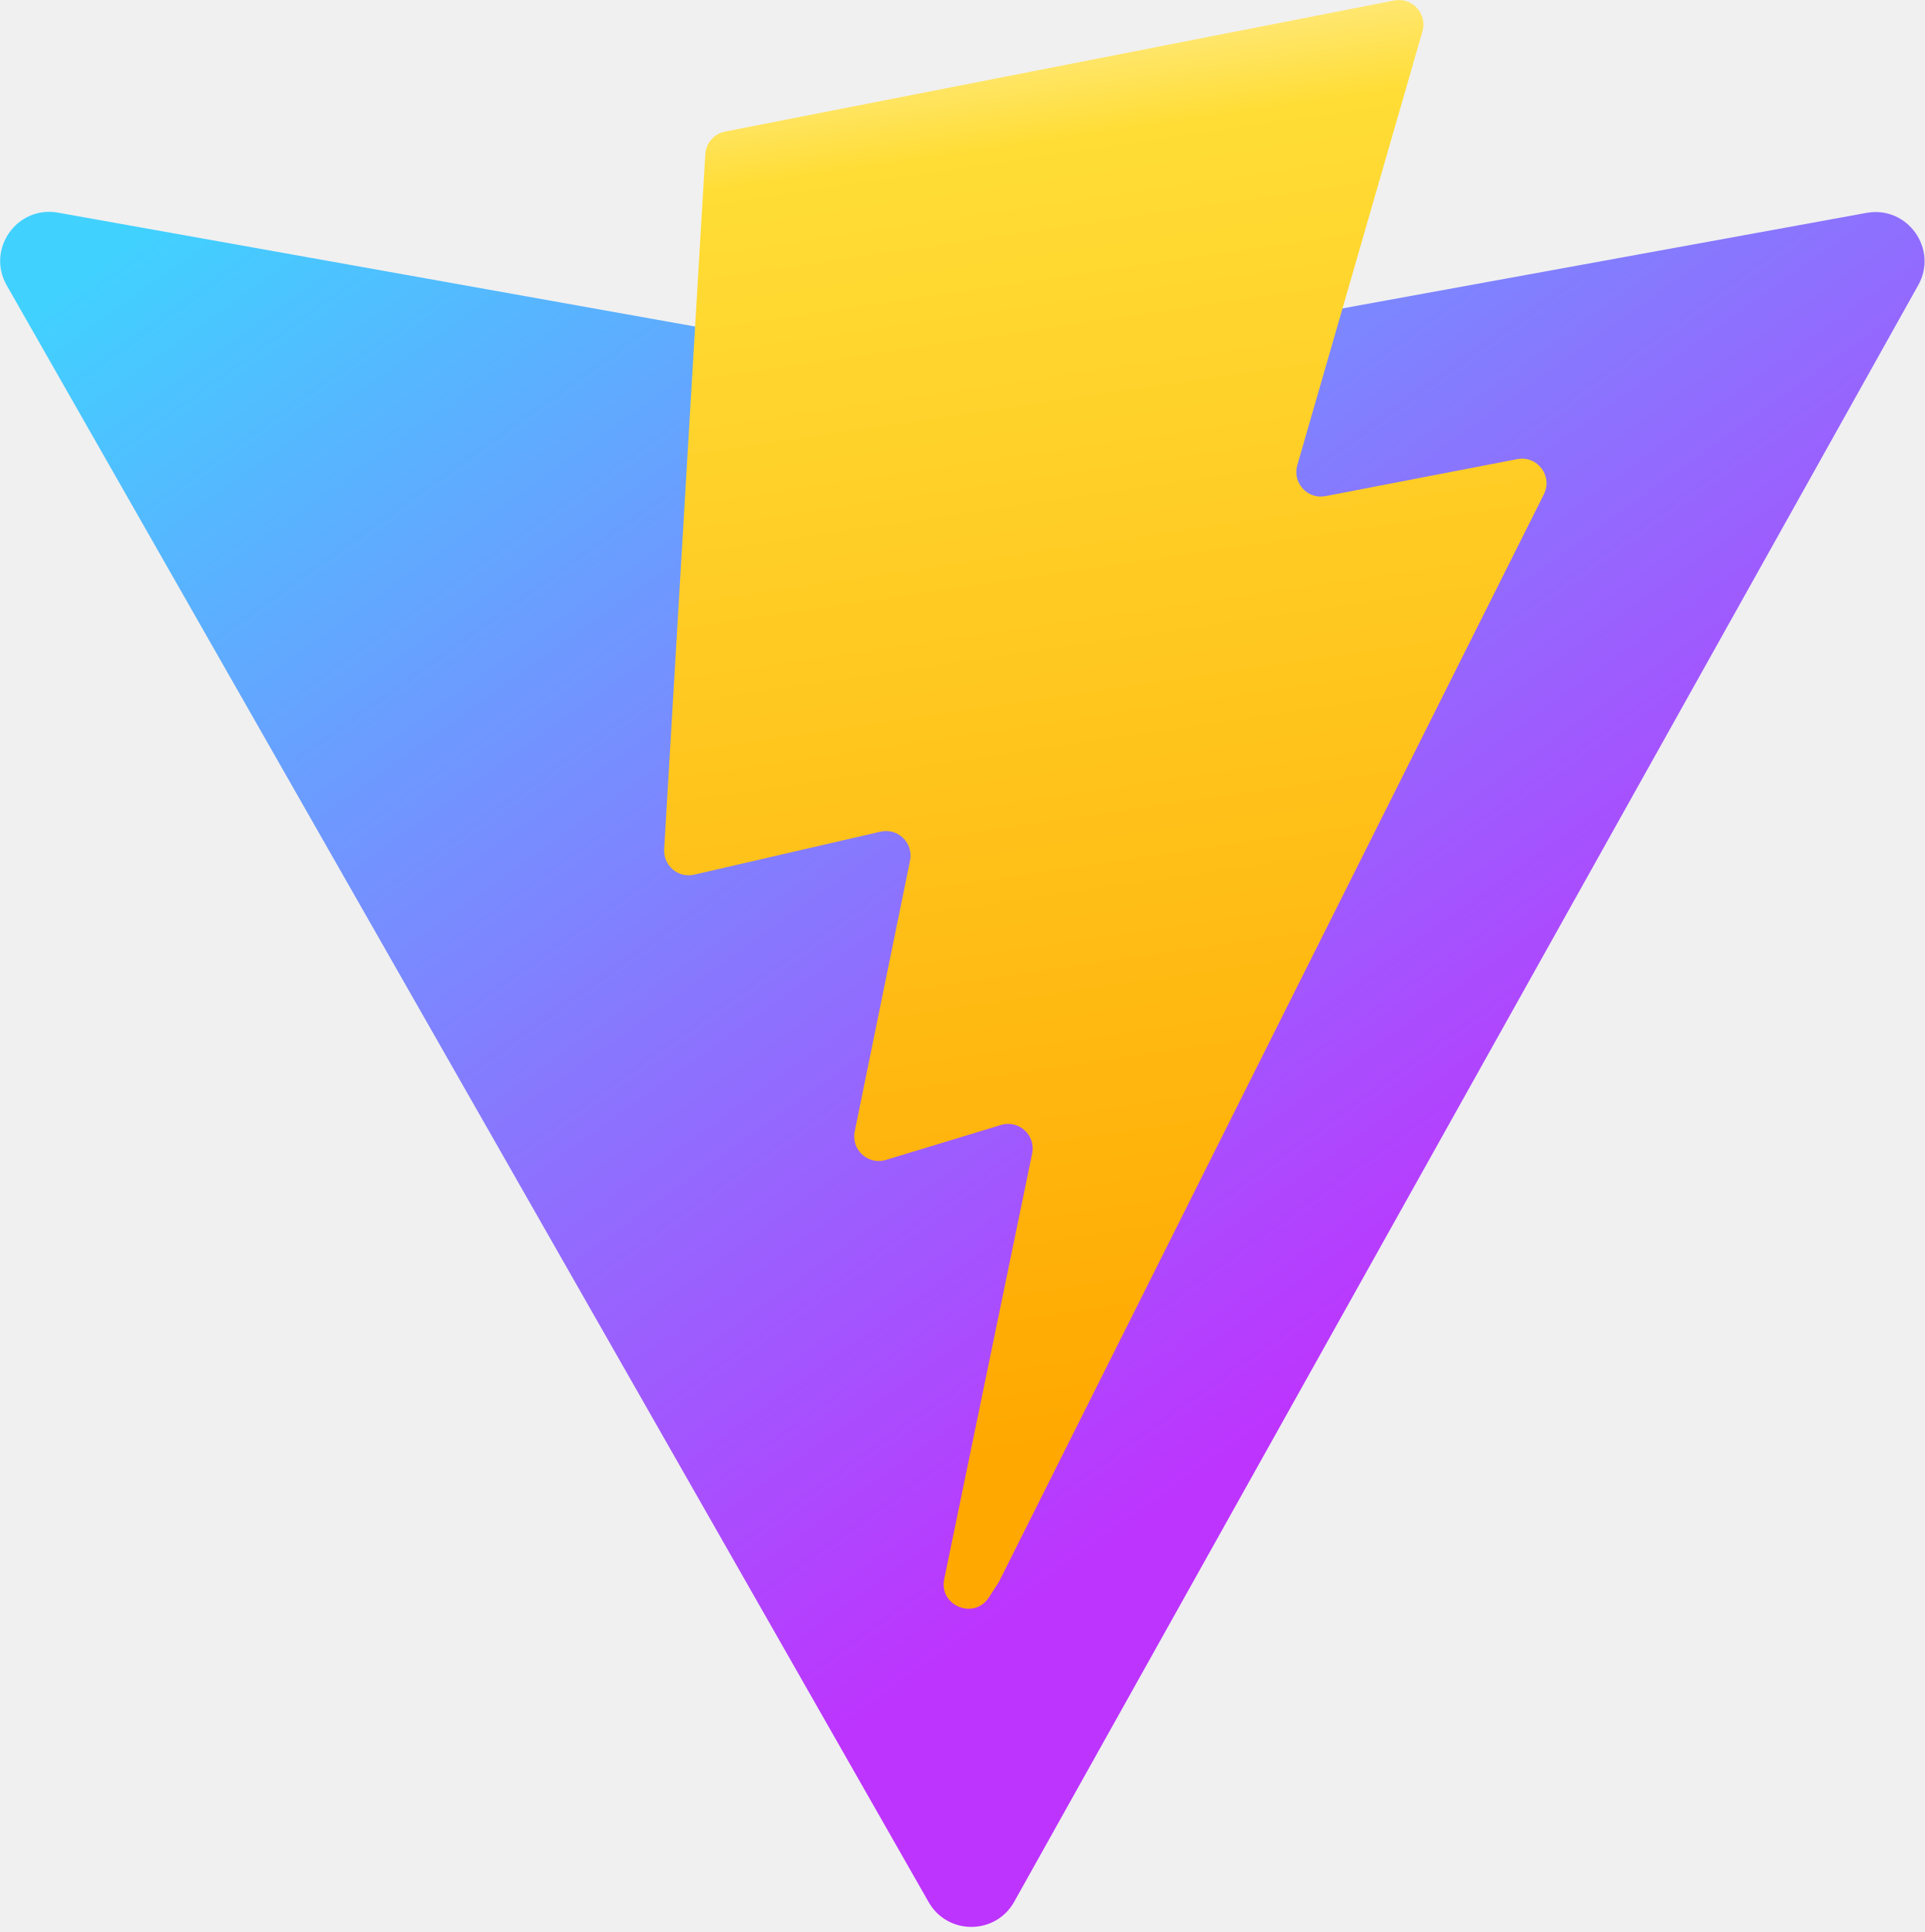
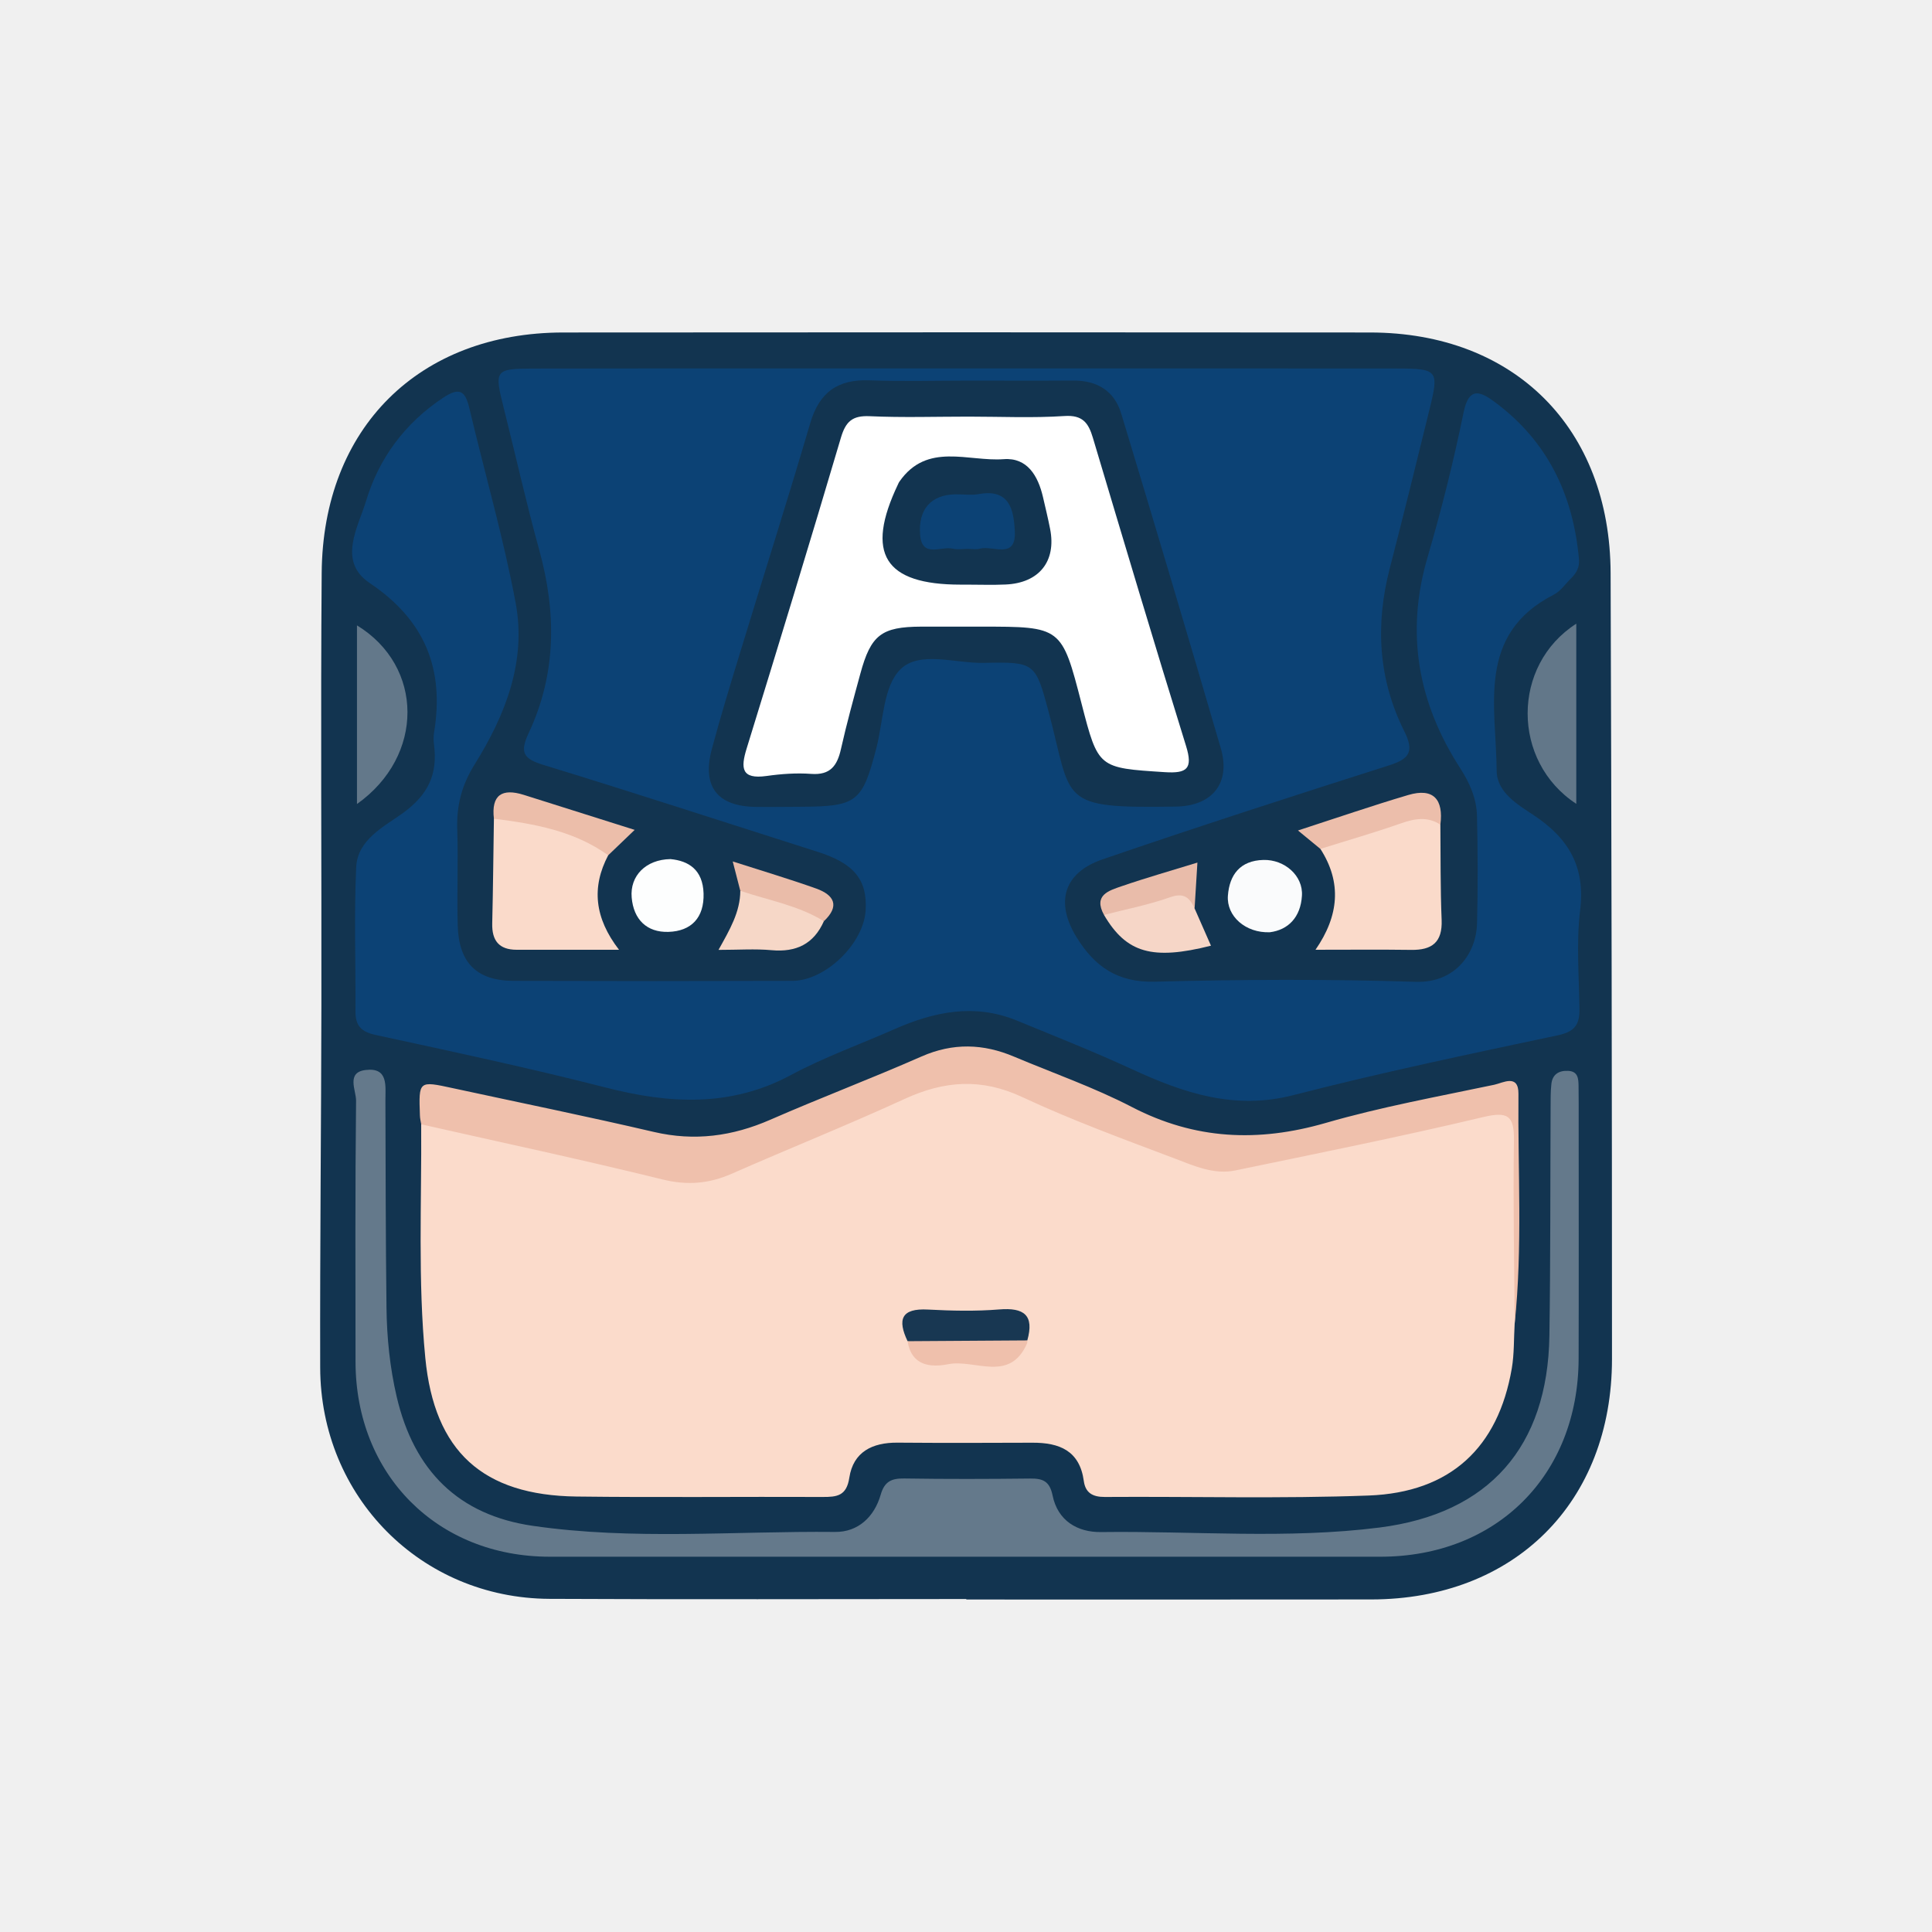
- <svg xmlns="http://www.w3.org/2000/svg" aria-hidden="true" role="img" class="iconify iconify--logos" width="31.88" height="32" preserveAspectRatio="xMidYMid meet" viewBox="0 0 256 257">
-   <defs>
-     <linearGradient id="IconifyId1813088fe1fbc01fb466" x1="-.828%" x2="57.636%" y1="7.652%" y2="78.411%">
-       <stop offset="0%" stop-color="#41D1FF" />
-       <stop offset="100%" stop-color="#BD34FE" />
-     </linearGradient>
-     <linearGradient id="IconifyId1813088fe1fbc01fb467" x1="43.376%" x2="50.316%" y1="2.242%" y2="89.03%">
-       <stop offset="0%" stop-color="#FFEA83" />
-       <stop offset="8.333%" stop-color="#FFDD35" />
-       <stop offset="100%" stop-color="#FFA800" />
-     </linearGradient>
-   </defs>
-   <path fill="url(#IconifyId1813088fe1fbc01fb466)" d="M255.153 37.938L134.897 252.976c-2.483 4.44-8.862 4.466-11.382.048L.875 37.958c-2.746-4.814 1.371-10.646 6.827-9.67l120.385 21.517a6.537 6.537 0 0 0 2.322-.004l117.867-21.483c5.438-.991 9.574 4.796 6.877 9.62Z" />
-   <path fill="url(#IconifyId1813088fe1fbc01fb467)" d="M185.432.063L96.44 17.501a3.268 3.268 0 0 0-2.634 3.014l-5.474 92.456a3.268 3.268 0 0 0 3.997 3.378l24.777-5.718c2.318-.535 4.413 1.507 3.936 3.838l-7.361 36.047c-.495 2.426 1.782 4.5 4.151 3.78l15.304-4.649c2.372-.72 4.652 1.36 4.15 3.788l-11.698 56.621c-.732 3.542 3.979 5.473 5.943 2.437l1.313-2.028l72.516-144.72c1.215-2.423-.88-5.186-3.54-4.672l-25.505 4.922c-2.396.462-4.435-1.77-3.759-4.114l16.646-57.705c.677-2.35-1.37-4.583-3.769-4.113Z" />
+ <svg xmlns="http://www.w3.org/2000/svg" t="1696764123704" class="icon" viewBox="0 0 1024 1024" version="1.1" p-id="7914" width="200" height="200">
+   <path d="M512.143 847.518c-73.659 0-147.317 0.286-220.976-0.095-68.029-0.35-121.301-54.099-121.46-122.573-0.159-64.117 0.541-128.203 0.636-192.32 0.127-76.298-0.445-152.597 0.159-228.895 0.604-76.871 51.65-127.344 128.012-127.408 142.578-0.127 285.125-0.127 427.703 0 76.457 0.064 127.185 50.696 127.439 127.567 0.477 138.825 0.731 277.619 0.731 416.444 0 76.012-51.65 127.408-127.567 127.503-71.559 0.095-143.087 0.032-214.647 0.032-0.032-0.064-0.032-0.159-0.032-0.254z" fill="#123450" p-id="7915" />
+   <path d="M513.065 195.278c75.789 0 151.547-0.064 227.336 0.032 21.69 0.032 22.358 0.986 17.333 21.436-6.933 28.179-13.835 56.357-21.118 84.44-7.728 29.769-6.138 58.774 7.665 86.348 5.311 10.591 2.958 14.63-7.856 18.065-50.823 16.188-101.583 32.568-152.024 49.869-20.768 7.124-25.157 22.867-13.803 41.282 9.541 15.489 21.659 24.076 41.409 23.567 46.084-1.209 92.232-1.399 138.285 0.064 21.563 0.7 32.186-15.648 32.568-30.85 0.477-19.051 0.413-38.165-0.032-57.216-0.223-9.096-3.88-17.397-8.873-25.125-22.422-34.73-29.133-71.718-17.27-112.014a951.963 951.963 0 0 0 19.083-76.744c2.735-13.326 8.619-11.131 16.061-5.661 28.274 20.736 42.045 49.392 45.067 83.772 0.35 4.007-1.336 7.188-4.103 9.891-3.021 2.958-5.598 6.87-9.191 8.714-41.186 21.054-30.596 59.156-30.341 93.377 0.095 11.545 11.322 18.001 19.687 23.567 18.542 12.34 27.383 27.352 24.553 50.378-2.099 17.238-0.572 34.921-0.35 52.413 0.095 8.078-2.481 11.927-11.29 13.803-46.911 9.955-93.854 19.782-140.288 31.741-31.2 8.046-58.106-1.05-85.426-13.644-20.132-9.287-40.805-17.492-61.35-25.92-22.168-9.064-43.508-4.707-64.467 4.516-18.383 8.11-37.434 14.916-55.085 24.394-32.122 17.206-64.499 15.298-98.339 6.615-40.328-10.336-81.069-19.019-121.746-27.829-7.856-1.686-10.813-5.025-10.75-12.626 0.159-25.443-0.795-50.919 0.382-76.298 0.668-14.694 14.916-21.563 24.744-28.687 13.485-9.764 18.51-20.673 16.506-36.225-0.254-2.099-0.35-4.294 0-6.361 5.629-33.808-4.834-59.728-34.158-79.383-17.142-11.513-6.011-29.673-1.876-43.413 6.774-22.549 20.609-41.377 41.027-54.862 8.778-5.788 11.609-3.276 13.739 5.693 8.142 34.38 18.033 68.411 24.521 103.109 5.852 31.136-5.534 59.696-21.786 85.744-6.838 10.972-9.573 21.786-9.16 34.38 0.572 16.952-0.223 33.903 0.254 50.855 0.541 19.846 10.114 29.323 29.546 29.387 49.265 0.159 98.561 0.159 147.826 0 17.651-0.064 37.815-19.814 38.833-37.402 0.954-16.284-6.202-24.903-25.602-31.041-48.342-15.361-96.526-31.136-145.027-45.957-10.591-3.244-12.913-6.424-7.983-16.92 14.789-31.423 14.757-63.958 5.598-97.098-6.87-24.871-12.499-50.123-18.796-75.185-5.057-20.1-4.771-20.864 15.552-20.927 76.839-0.127 153.678-0.032 230.517-0.064z" fill="#0C4275" p-id="7916" />
+   <path d="M802.802 701.601c-0.477 7.919-0.191 15.966-1.527 23.726-7.188 41.886-32.472 65.707-75.821 67.33-46.561 1.749-93.25 0.445-139.907 0.763-6.424 0.032-10.241-2.194-11.1-8.428-2.194-16.125-12.944-20.386-27.224-20.323-23.853 0.095-47.706 0.159-71.559-0.032-13.294-0.095-23.408 4.866-25.507 18.574-1.463 9.7-6.583 10.241-14.185 10.209-43.445-0.191-86.921 0.318-130.365-0.223-49.742-0.636-75.376-23.885-80.178-73.404-4.007-41.155-1.908-82.564-2.194-123.846 6.329-4.961 13.135-2.672 19.782-1.05 34.985 8.524 70.319 15.393 105.081 24.839 14.598 3.976 27.892 2.767 41.632-3.18 29.164-12.594 58.679-24.362 87.43-37.783 22.613-10.591 44.144-11.513 67.17-1.145 24.585 11.1 50.155 20.005 75.026 30.405 16.634 6.965 33.108 8.873 51.078 4.802 36.13-8.205 72.418-15.584 108.611-23.535 24.108-5.279 24.934-4.866 24.616 20.355-0.286 30.627 1.368 61.319-0.859 91.946z" fill="#FBDBCB" p-id="7917" />
+   <path d="M512.27 825.096c-73.659 0-147.317 0.032-220.976 0-59.569-0.032-102.791-43.476-102.855-103.364-0.032-46.116-0.223-92.2 0.286-138.316 0.064-5.439-5.375-15.012 4.993-16.284 12.276-1.527 10.527 8.492 10.559 16.316 0.127 36.575 0.127 73.118 0.572 109.693 0.191 15.838 1.781 31.645 5.407 47.166 9.191 39.31 32.854 62.718 72.1 68.411 53.177 7.728 106.83 2.703 160.261 3.244 12.181 0.127 20.8-7.983 24.171-19.75 2.035-7.061 5.757-8.683 12.499-8.587 22.263 0.35 44.526 0.286 66.757 0.032 6.742-0.064 10.305 1.399 11.863 9.032 2.735 13.326 13.167 19.528 25.761 19.337 49.201-0.636 98.561 3.817 147.603-2.417 57.947-7.379 89.052-42.777 89.942-101.583 0.604-40.264 0.445-80.56 0.636-120.824 0.032-4.23-0.064-8.492 0.413-12.69 0.572-5.089 3.976-7.188 8.905-6.933 5.216 0.254 5.439 4.103 5.502 7.919 0.095 6.361 0.064 12.722 0.064 19.083 0 41.854 0.095 83.74-0.032 125.595-0.191 61.732-43.476 104.89-105.049 104.922-73.118 0.032-146.268 0-219.385 0z" fill="#64798B" p-id="7918" />
+   <path d="M802.802 701.601c-0.191-32.313-0.891-64.626-0.382-96.907 0.223-13.517-3.212-15.743-16.57-12.563-43.508 10.368-87.398 19.146-131.192 28.242-11.354 2.354-21.913-2.513-32.09-6.361-27.161-10.273-54.544-20.291-80.814-32.568-21.627-10.114-41.25-8.651-62.241 0.986-30.246 13.898-61.159 26.238-91.628 39.66-12.117 5.311-23.599 6.297-36.829 3.021-42.427-10.464-85.172-19.56-127.789-29.196-0.254-1.558-0.668-3.117-0.7-4.675-0.668-18.478-0.668-18.415 17.397-14.503 35.557 7.697 71.178 14.948 106.608 23.217 21.563 5.025 41.632 2.29 61.668-6.456 26.557-11.609 53.685-21.881 80.21-33.553 16.665-7.315 32.695-6.806 49.01 0.095 20.895 8.81 42.459 16.316 62.495 26.716 33.426 17.333 66.916 18.764 102.696 8.428 29.323-8.492 59.506-13.962 89.402-20.259 4.453-0.954 12.849-5.916 12.753 4.834-0.382 40.582 2.258 81.26-2.004 121.842z" fill="#EFC0AC" p-id="7919" />
+   <path d="M763.428 437.053c0.159 16.856-0.032 33.712 0.668 50.537 0.477 11.863-5.12 16.029-16.125 15.87-16.284-0.223-32.599-0.064-50.728-0.064 12.435-18.001 14.057-35.653 2.576-53.495 14.757-12.086 33.108-14.821 50.728-19.273 5.184-1.272 10.559 0.35 12.881 6.424zM322.367 453.305c-8.969 17.015-7.22 33.299 5.725 50.092H273.866c-9.382 0-13.199-4.866-12.976-13.994 0.445-18.478 0.604-36.988 0.891-55.498 3.785-3.435 8.396-4.23 13.072-3.085 13.58 3.371 27.002 7.347 40.137 12.117 4.389 1.622 8.396 4.453 7.379 10.368z" fill="#FADACA" p-id="7920" />
+   <path d="M835.465 426.049c-34.412-22.517-34.349-73.5 0-95.476v95.476z" fill="#627789" p-id="7921" />
+   <path d="M189.203 426.145v-94.681c35.462 21.627 35.907 69.238 0 94.681z" fill="#63788A" p-id="7922" />
+   <path d="M673.072 494.11c-12.881 0.509-23.058-8.524-22.263-19.369 0.827-11.068 6.456-18.637 18.828-18.955 11.227-0.286 21.118 8.365 20.418 18.987-0.7 11.418-7.283 18.097-16.983 19.337z" fill="#FAFBFC" p-id="7923" />
+   <path d="M355.348 455.341c9.7 0.891 17.174 5.725 17.556 18.192 0.382 12.849-6.488 20.005-18.605 20.386-11.481 0.35-18.51-6.583-19.496-18.256-0.986-11.386 7.442-20.1 20.546-20.323z" fill="#FDFEFE" p-id="7924" />
+   <path d="M633.158 481.484c2.894 6.583 5.82 13.199 8.683 19.75-31.041 7.824-44.844 3.912-56.707-16.316 11.036-9.191 25.062-10.05 38.101-13.612 9.128-2.481 8.333 5.12 9.923 10.177z" fill="#F6D6C7" p-id="7925" />
+   <path d="M436.672 488.258c-5.375 12.086-14.662 16.538-27.701 15.361-8.746-0.795-17.62-0.159-28.147-0.159 5.916-10.623 11.513-20.068 11.545-31.327 17.174-1.24 32.949 1.368 44.303 16.125z" fill="#F6D7C7" p-id="7926" />
+   <path d="M322.367 453.305c-18.128-12.976-39.183-16.697-60.587-19.369-1.463-12.594 4.294-16.252 15.775-12.658 18.86 5.916 37.656 11.895 58.838 18.574a2475.48 2475.48 0 0 0-14.026 13.453z" fill="#ECBEAA" p-id="7927" />
+   <path d="M763.428 437.053c-6.806-4.357-13.485-3.244-20.768-0.7-14.121 4.961-28.56 9.096-42.84 13.58-3.467-2.862-6.902-5.693-11.863-9.764 20.673-6.711 39.405-13.167 58.424-18.796 13.453-3.976 18.764 2.385 17.047 15.679z" fill="#ECBEAB" p-id="7928" />
+   <path d="M633.158 481.484c-2.64-5.693-5.598-8.555-13.008-5.916-11.354 4.039-23.312 6.329-35.016 9.35-5.757-10.495 2.608-12.881 9.35-15.202 12.944-4.453 26.143-8.205 40.169-12.531-0.477 8.333-0.986 16.316-1.495 24.298z" fill="#E9BCAA" p-id="7929" />
+   <path d="M436.672 488.258c-13.676-8.428-29.419-11.068-44.303-16.125-1.145-4.453-2.29-8.905-4.007-15.552 15.934 5.12 30.246 9.382 44.271 14.376 9.446 3.403 12.658 9.191 4.039 17.301z" fill="#EABCA9" p-id="7930" />
+   <path d="M513.224 201.734c18.542 0 37.084 0.095 55.594-0.032 12.658-0.095 21.818 5.47 25.443 17.461a18035.529 18035.529 0 0 1 52.795 177.467c5.375 18.478-4.548 30.596-23.885 30.882-62.909 0.986-54.671-2.481-67.361-50.187-6.997-26.238-7.41-26.557-34.412-25.984-15.107 0.318-34.158-6.615-44.24 3.498-9.064 9.064-8.969 27.352-12.658 41.632-7.442 28.687-10.273 30.977-39.978 31.136-7.951 0.032-15.902 0.159-23.821 0.064-20.514-0.223-28.751-10.75-23.408-30.691 4.643-17.301 9.891-34.476 15.139-51.618 12.308-40.391 25.125-80.624 37.02-121.11 4.802-16.347 14.566-23.281 31.359-22.676 17.429 0.668 34.921 0.159 52.413 0.159z" fill="#123450" p-id="7931" />
+   <path d="M481.039 710.856c-5.439-11.418-3.467-17.556 10.845-16.761 12.563 0.668 25.221 0.954 37.72-0.064 13.199-1.081 18.669 3.021 14.884 16.443-21.118 8.237-42.268 7.697-63.449 0.382z" fill="#183752" p-id="7932" />
+   <path d="M481.039 710.856c21.15-0.127 42.3-0.286 63.449-0.413-0.032 0.541 0.095 1.113-0.127 1.558-9.16 21.054-27.638 8.301-41.695 11.036-9.446 1.876-19.56 0.922-21.627-12.181z" fill="#EFC0AC" p-id="7933" />
+   <path d="M513.383 220.817c16.952 0 33.935 0.795 50.823-0.318 9.668-0.636 12.722 3.721 15.043 11.545 16.284 54.512 32.536 109.057 49.392 163.378 3.721 12.022 0.509 14.598-11.29 13.835-35.207-2.29-35.239-1.94-44.081-36.225-10.559-40.9-10.559-40.9-53.304-40.9-10.591 0-21.182-0.032-31.772 0-21.023 0.095-26.62 4.357-32.218 25.03-3.594 13.199-7.251 26.429-10.241 39.787-1.972 8.842-5.566 13.962-15.743 13.231-7.856-0.572-15.934 0-23.758 1.113-13.294 1.845-13.708-4.135-10.527-14.471 16.92-54.862 33.712-109.788 49.996-164.841 2.544-8.587 6.075-11.799 15.234-11.386 17.461 0.795 34.953 0.223 52.445 0.223z" fill="#FFFFFF" p-id="7934" />
+   <path d="M512.334 309.868h-3.18c-40.455 0-50.696-16.475-33.172-53.208 0.223-0.477 0.413-0.986 0.731-1.399 14.662-21.086 36.479-10.464 55.308-11.895 12.467-0.922 18.16 8.842 20.768 20.037 1.304 5.629 2.672 11.259 3.785 16.92 3.403 17.142-5.788 28.719-23.631 29.482-6.87 0.318-13.739 0.064-20.609 0.064z" fill="#123450" p-id="7935" />
+   <path d="M512.97 290.913c-2.64 0-5.439 0.509-7.919-0.095-6.17-1.527-16.316 5.152-17.365-7.315-1.113-13.58 5.82-21.182 18.415-21.5 4.23-0.095 8.587 0.604 12.69-0.127 16.443-2.99 18.542 8.587 19.083 19.75 0.731 15.202-11.799 7.251-18.574 9.191-1.972 0.572-4.23 0.095-6.329 0.095z" fill="#0C4275" p-id="7936" />
</svg>
